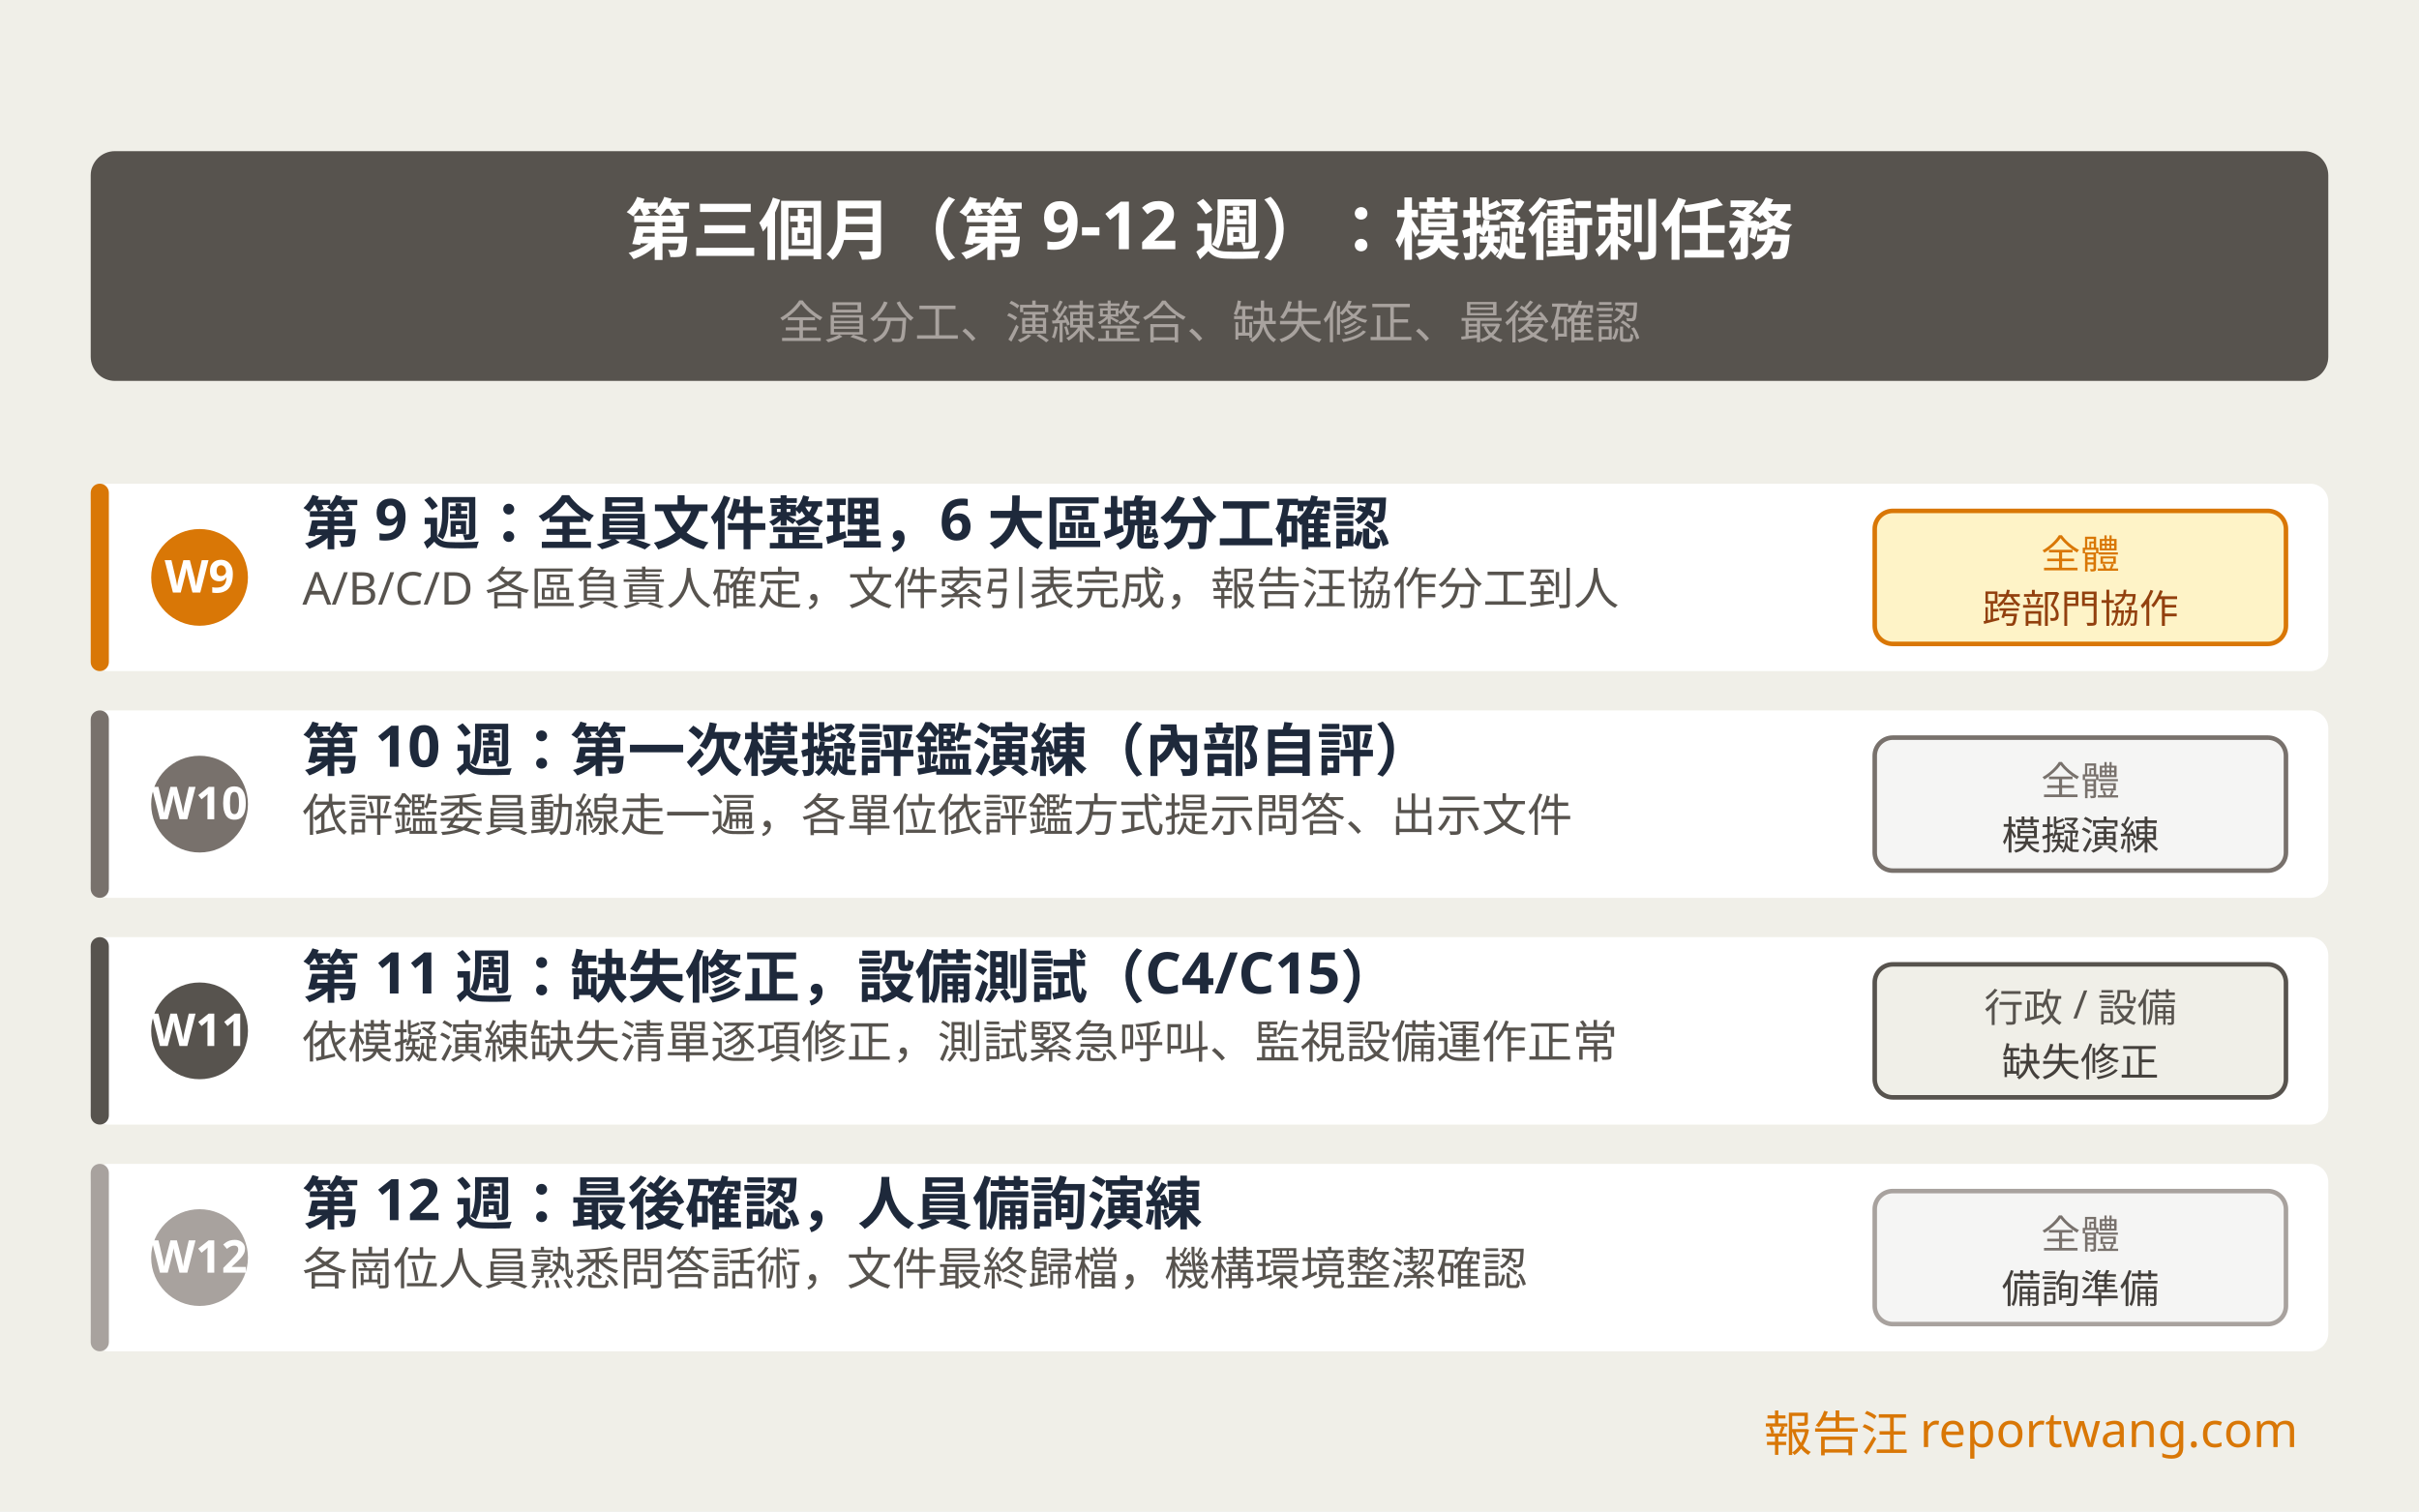
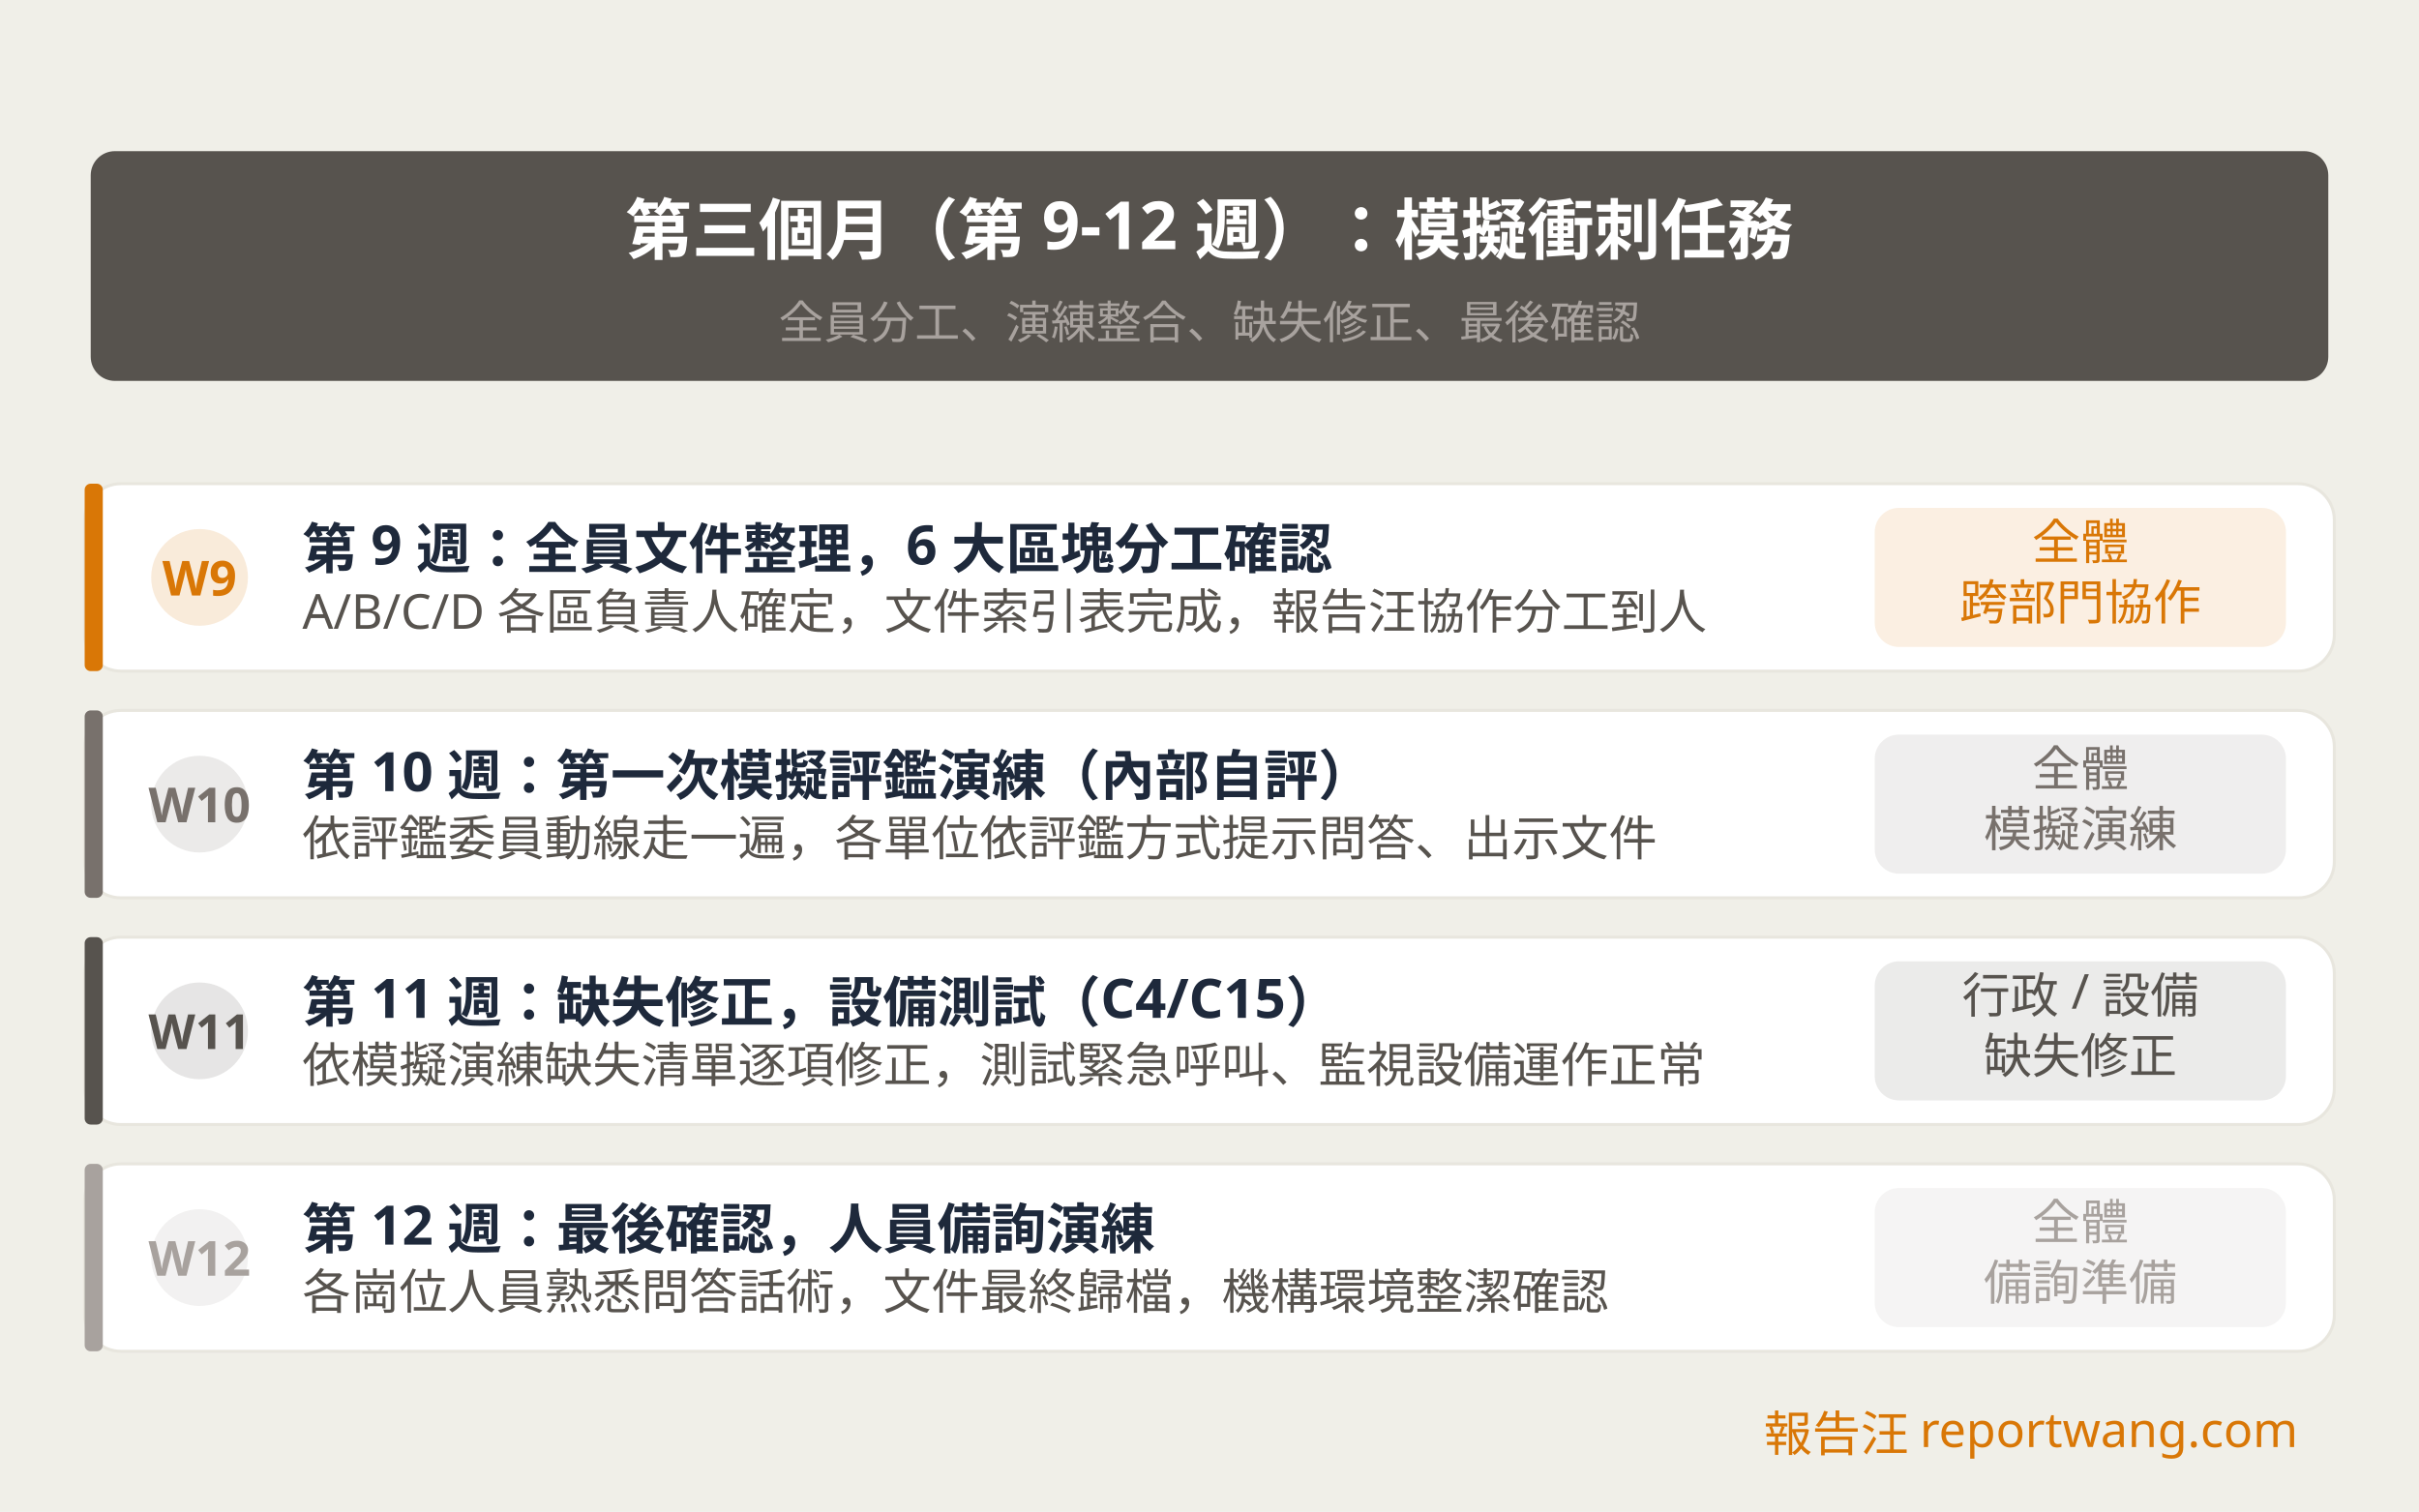
- <svg xmlns="http://www.w3.org/2000/svg" viewBox="0 0 800 500" width="800" height="500">
+ <svg xmlns="http://www.w3.org/2000/svg" viewBox="0 0 800 500" width="800" height="500" font-family="'Noto Sans TC', sans-serif">
  <rect width="800" height="500" fill="#f0efe8" />
  <rect x="30" y="50" width="740" height="76" rx="8" fill="#57534e" />
-   <text x="400" y="84" font-size="22" font-weight="700" fill="#ffffff" text-anchor="middle" font-family="sans-serif">第三個月（第 9-12 週）：模擬衝刺任務</text>
-   <text x="400" y="112" font-size="15" fill="#a8a29e" text-anchor="middle" font-family="sans-serif">全員分工、演練整合、缺失修正、最後確認</text>
-   <rect x="30" y="160" width="740" height="62" rx="6" fill="#ffffff" />
-   <rect x="30" y="160" width="6" height="62" rx="3" fill="#d97706" />
-   <circle cx="66" cy="191" r="16" fill="#d97706" />
-   <text x="66" y="196" font-size="15" font-weight="700" fill="#ffffff" text-anchor="middle" font-family="sans-serif">W9</text>
-   <text x="100" y="180" font-size="19" font-weight="700" fill="#1e293b" font-family="sans-serif">第 9 週：全員文件整理，6 大區塊分工確認</text>
-   <text x="100" y="200" font-size="15" fill="#57534e" font-family="sans-serif">A/B/C/D 各區負責人確定，文件索引表完成，報告汪協作分工到人</text>
-   <rect x="620" y="169" width="136" height="44" rx="6" fill="#fef3c7" stroke="#d97706" stroke-width="1.5" />
-   <text x="688" y="188" font-size="13" fill="#d97706" text-anchor="middle" font-family="sans-serif">全體</text>
-   <text x="688" y="206" font-size="13" fill="#92400e" text-anchor="middle" font-family="sans-serif">跨部門協作</text>
-   <rect x="30" y="235" width="740" height="62" rx="6" fill="#ffffff" />
-   <rect x="30" y="235" width="6" height="62" rx="3" fill="#78716c" />
-   <circle cx="66" cy="266" r="16" fill="#78716c" />
-   <text x="66" y="271" font-size="15" font-weight="700" fill="#ffffff" text-anchor="middle" font-family="sans-serif">W10</text>
-   <text x="100" y="255" font-size="19" font-weight="700" fill="#1e293b" font-family="sans-serif">第 10 週：第一次模擬評鑑演練（內部自評）</text>
-   <text x="100" y="275" font-size="15" fill="#57534e" font-family="sans-serif">依評鑑委員動線走一遍，各單位依評鑑方式提示問答、出示文件</text>
-   <rect x="620" y="244" width="136" height="44" rx="6" fill="#f5f5f4" stroke="#78716c" stroke-width="1.5" />
-   <text x="688" y="263" font-size="13" fill="#78716c" text-anchor="middle" font-family="sans-serif">全體</text>
-   <text x="688" y="281" font-size="13" fill="#44403c" text-anchor="middle" font-family="sans-serif">模擬演練</text>
-   <rect x="30" y="310" width="740" height="62" rx="6" fill="#ffffff" />
-   <rect x="30" y="310" width="6" height="62" rx="3" fill="#57534e" />
-   <circle cx="66" cy="341" r="16" fill="#57534e" />
-   <text x="66" y="346" font-size="15" font-weight="700" fill="#ffffff" text-anchor="middle" font-family="sans-serif">W11</text>
-   <text x="100" y="330" font-size="19" font-weight="700" fill="#1e293b" font-family="sans-serif">第 11 週：缺失修正，設備測試（C4/C15）</text>
-   <text x="100" y="350" font-size="15" fill="#57534e" font-family="sans-serif">依模擬演練缺失清單逐項修正，測試緊急呼叫、監視設備運作正常</text>
-   <rect x="620" y="319" width="136" height="44" rx="6" fill="#f0efe8" stroke="#57534e" stroke-width="1.5" />
-   <text x="688" y="338" font-size="13" fill="#57534e" text-anchor="middle" font-family="sans-serif">行政 / 設備</text>
-   <text x="688" y="356" font-size="13" fill="#44403c" text-anchor="middle" font-family="sans-serif">缺失修正</text>
-   <rect x="30" y="385" width="740" height="62" rx="6" fill="#ffffff" />
-   <rect x="30" y="385" width="6" height="62" rx="3" fill="#a8a29e" />
-   <circle cx="66" cy="416" r="16" fill="#a8a29e" />
-   <text x="66" y="421" font-size="15" font-weight="700" fill="#ffffff" text-anchor="middle" font-family="sans-serif">W12</text>
-   <text x="100" y="405" font-size="19" font-weight="700" fill="#1e293b" font-family="sans-serif">第 12 週：最後確認，人員備詢演練</text>
-   <text x="100" y="425" font-size="15" fill="#57534e" font-family="sans-serif">各崗位人員熟悉問答話術，文件最終歸檔，機構環境整潔確認</text>
-   <rect x="620" y="394" width="136" height="44" rx="6" fill="#f5f5f4" stroke="#a8a29e" stroke-width="1.5" />
-   <text x="688" y="413" font-size="13" fill="#78716c" text-anchor="middle" font-family="sans-serif">全體</text>
-   <text x="688" y="431" font-size="13" fill="#44403c" text-anchor="middle" font-family="sans-serif">備詢準備</text>
-   <text x="760" y="480" font-size="16" fill="#d97706" text-anchor="end" font-weight="400" font-family="sans-serif">報告汪 reportwang.com</text>
+   <text x="400" y="84" font-size="22" font-weight="700" fill="#ffffff" text-anchor="middle">第三個月（第 9-12 週）：模擬衝刺任務</text>
+   <text x="400" y="112" font-size="15" fill="#a8a29e" text-anchor="middle">全員分工、演練整合、缺失修正、最後確認</text>
+   <rect x="28" y="160" width="744" height="62" rx="12" fill="white" stroke="#e8e6de" stroke-width="1" />
+   <rect x="28" y="160" width="6" height="62" rx="2" fill="#d97706" />
+   <circle cx="66" cy="191" r="16" fill="#d97706" opacity="0.15" />
+   <text x="66" y="197" font-size="16" font-weight="900" fill="#d97706" text-anchor="middle">W9</text>
+   <text x="100" y="188" font-size="18" font-weight="700" fill="#1e293b">第 9 週：全員文件整理，6 大區塊分工確認</text>
+   <text x="100" y="208" font-size="16" fill="#57534e">A/B/C/D 各區負責人確定，文件索引表完成，報告汪協作分工到人</text>
+   <rect x="620" y="168" width="136" height="46" rx="8" fill="#d97706" opacity="0.12" />
+   <text x="688" y="185" font-size="16" fill="#d97706" text-anchor="middle">全體</text>
+   <text x="688" y="205" font-size="16" fill="#d97706" text-anchor="middle">跨部門協作</text>
+   <rect x="28" y="235" width="744" height="62" rx="12" fill="white" stroke="#e8e6de" stroke-width="1" />
+   <rect x="28" y="235" width="6" height="62" rx="2" fill="#78716c" />
+   <circle cx="66" cy="266" r="16" fill="#78716c" opacity="0.15" />
+   <text x="66" y="272" font-size="16" font-weight="900" fill="#78716c" text-anchor="middle">W10</text>
+   <text x="100" y="263" font-size="18" font-weight="700" fill="#1e293b">第 10 週：第一次模擬評鑑演練（內部自評）</text>
+   <text x="100" y="283" font-size="16" fill="#57534e">依評鑑委員動線走一遍，各單位依評鑑方式提示問答、出示文件</text>
+   <rect x="620" y="243" width="136" height="46" rx="8" fill="#78716c" opacity="0.12" />
+   <text x="688" y="260" font-size="16" fill="#78716c" text-anchor="middle">全體</text>
+   <text x="688" y="280" font-size="16" fill="#78716c" text-anchor="middle">模擬演練</text>
+   <rect x="28" y="310" width="744" height="62" rx="12" fill="white" stroke="#e8e6de" stroke-width="1" />
+   <rect x="28" y="310" width="6" height="62" rx="2" fill="#57534e" />
+   <circle cx="66" cy="341" r="16" fill="#57534e" opacity="0.15" />
+   <text x="66" y="347" font-size="16" font-weight="900" fill="#57534e" text-anchor="middle">W11</text>
+   <text x="100" y="338" font-size="18" font-weight="700" fill="#1e293b">第 11 週：缺失修正，設備測試（C4/C15）</text>
+   <text x="100" y="358" font-size="16" fill="#57534e">依模擬演練缺失清單逐項修正，測試緊急呼叫、監視設備運作正常</text>
+   <rect x="620" y="318" width="136" height="46" rx="8" fill="#57534e" opacity="0.12" />
+   <text x="688" y="335" font-size="16" fill="#57534e" text-anchor="middle">行政 / 設備</text>
+   <text x="688" y="355" font-size="16" fill="#57534e" text-anchor="middle">缺失修正</text>
+   <rect x="28" y="385" width="744" height="62" rx="12" fill="white" stroke="#e8e6de" stroke-width="1" />
+   <rect x="28" y="385" width="6" height="62" rx="2" fill="#a8a29e" />
+   <circle cx="66" cy="416" r="16" fill="#a8a29e" opacity="0.15" />
+   <text x="66" y="422" font-size="16" font-weight="900" fill="#a8a29e" text-anchor="middle">W12</text>
+   <text x="100" y="413" font-size="18" font-weight="700" fill="#1e293b">第 12 週：最後確認，人員備詢演練</text>
+   <text x="100" y="433" font-size="16" fill="#57534e">各崗位人員熟悉問答話術，文件最終歸檔，機構環境整潔確認</text>
+   <rect x="620" y="393" width="136" height="46" rx="8" fill="#a8a29e" opacity="0.12" />
+   <text x="688" y="410" font-size="16" fill="#a8a29e" text-anchor="middle">全體</text>
+   <text x="688" y="430" font-size="16" fill="#a8a29e" text-anchor="middle">備詢準備</text>
+   <text x="760" y="480" font-size="16" fill="#d97706" text-anchor="end" font-weight="400">報告汪 reportwang.com</text>
</svg>
